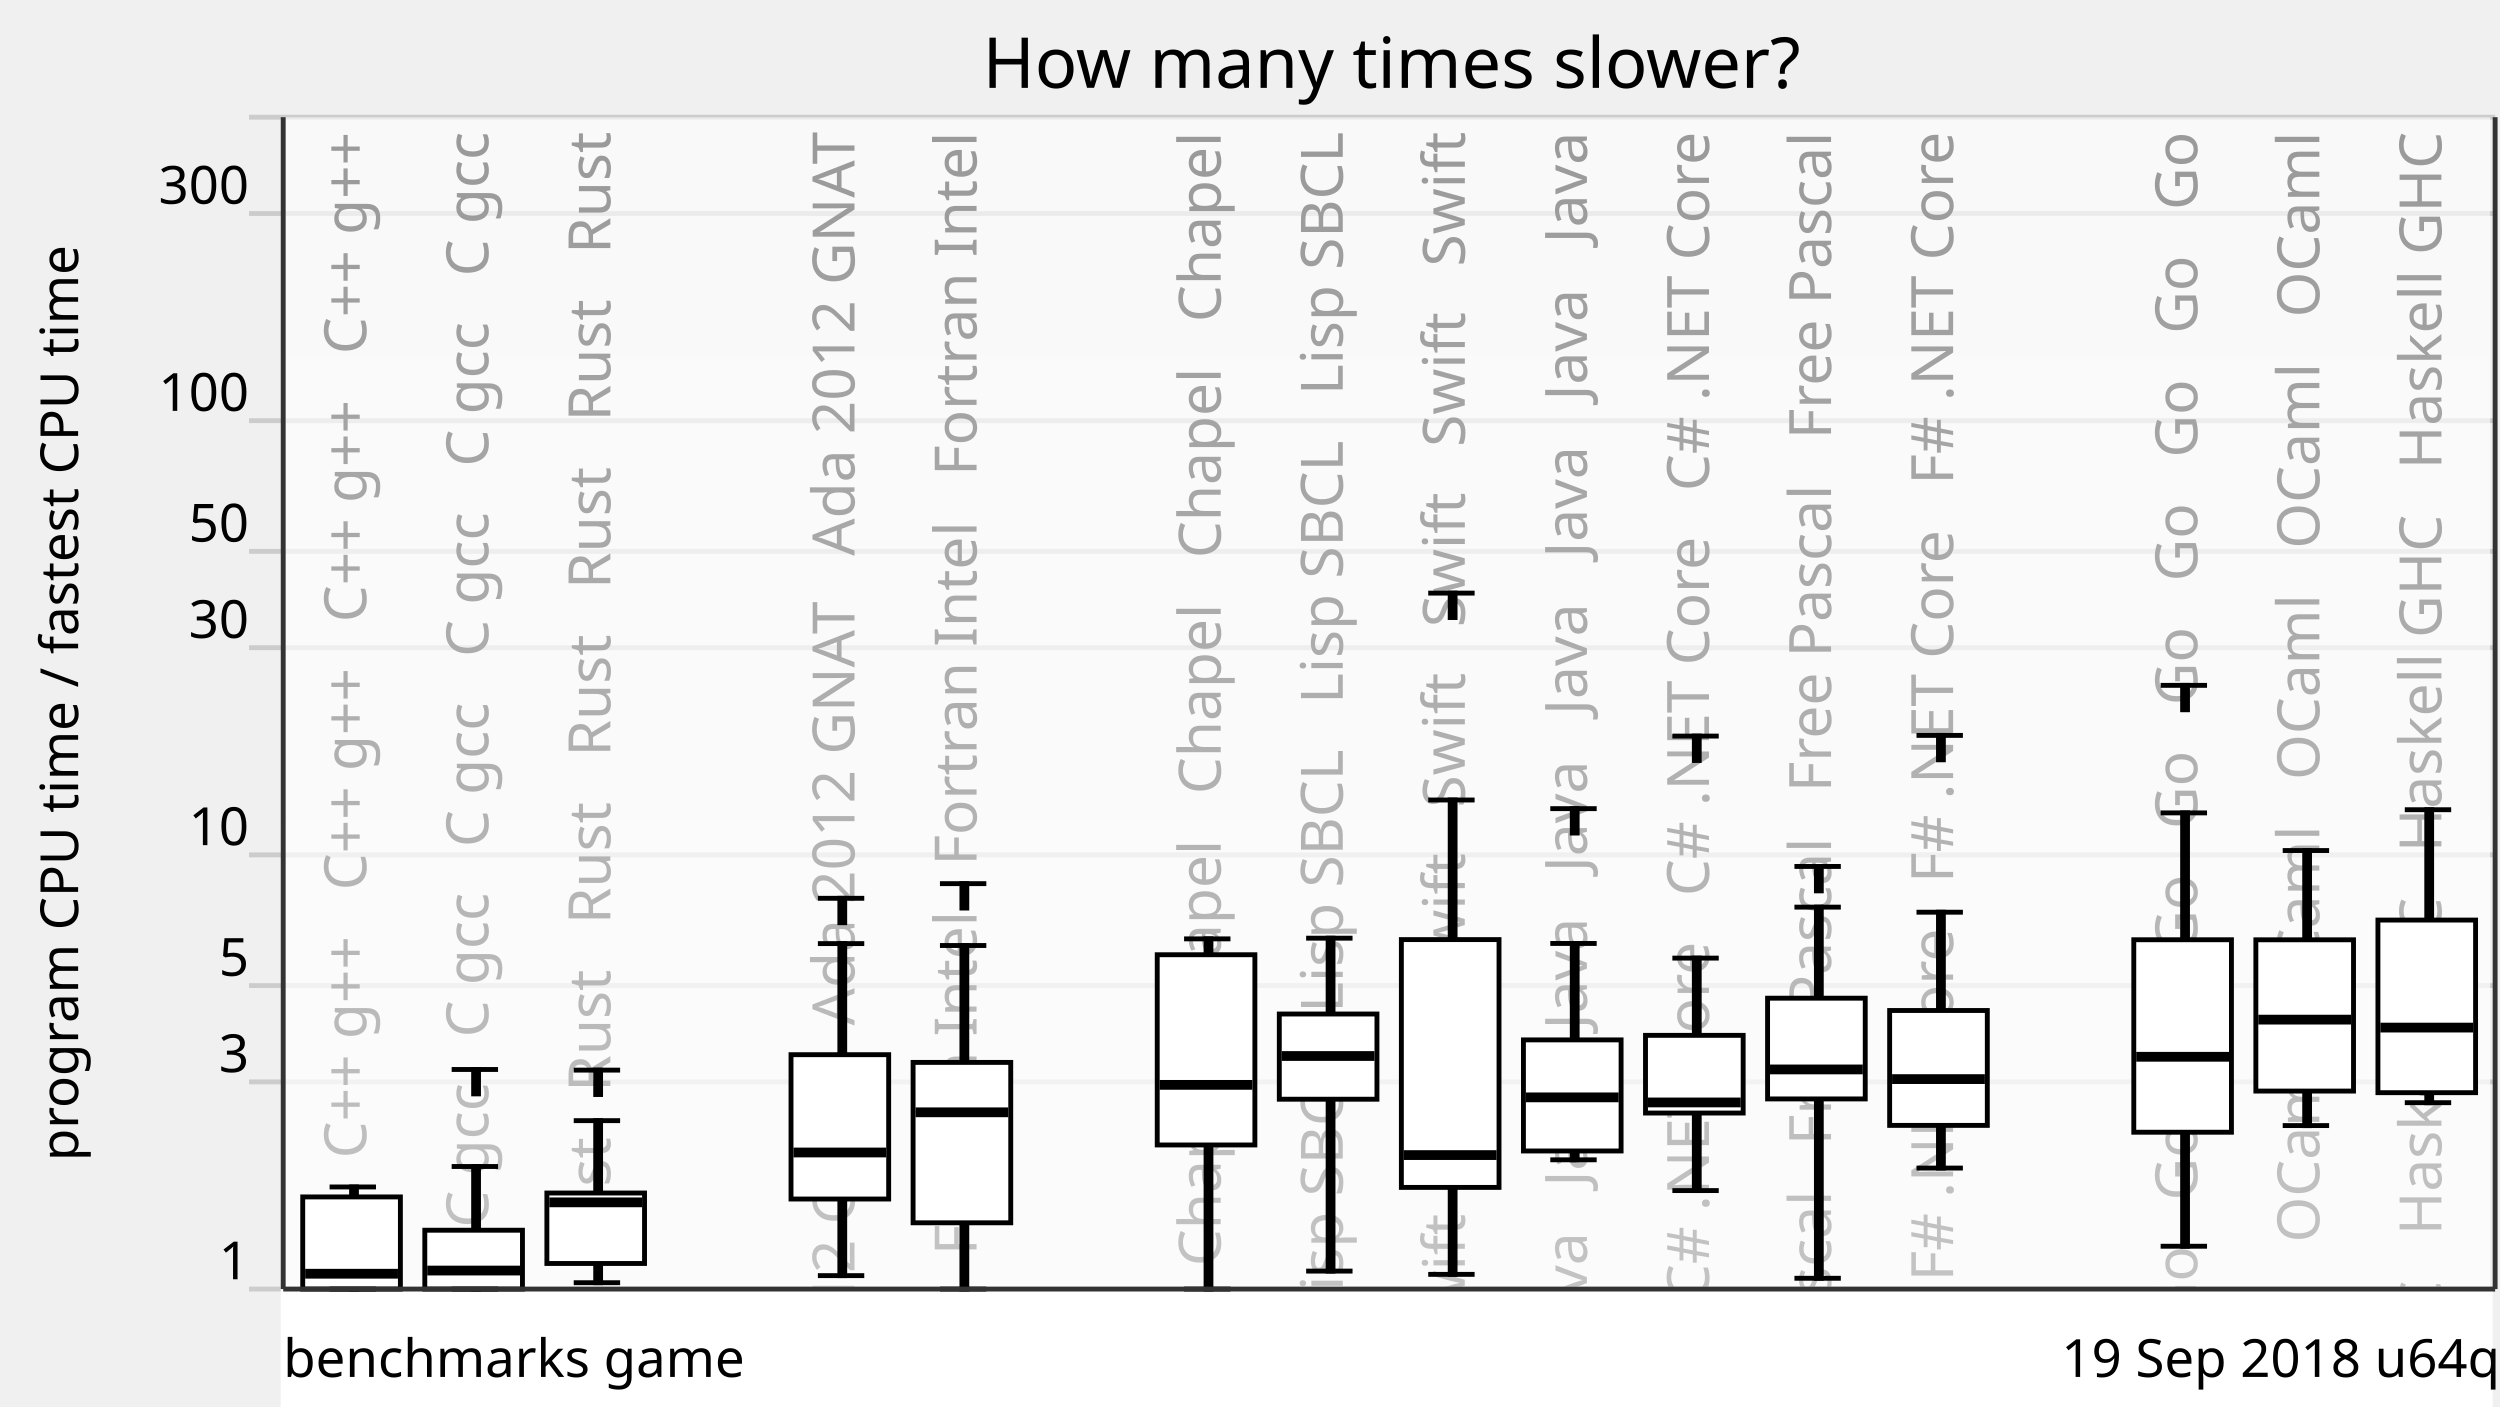
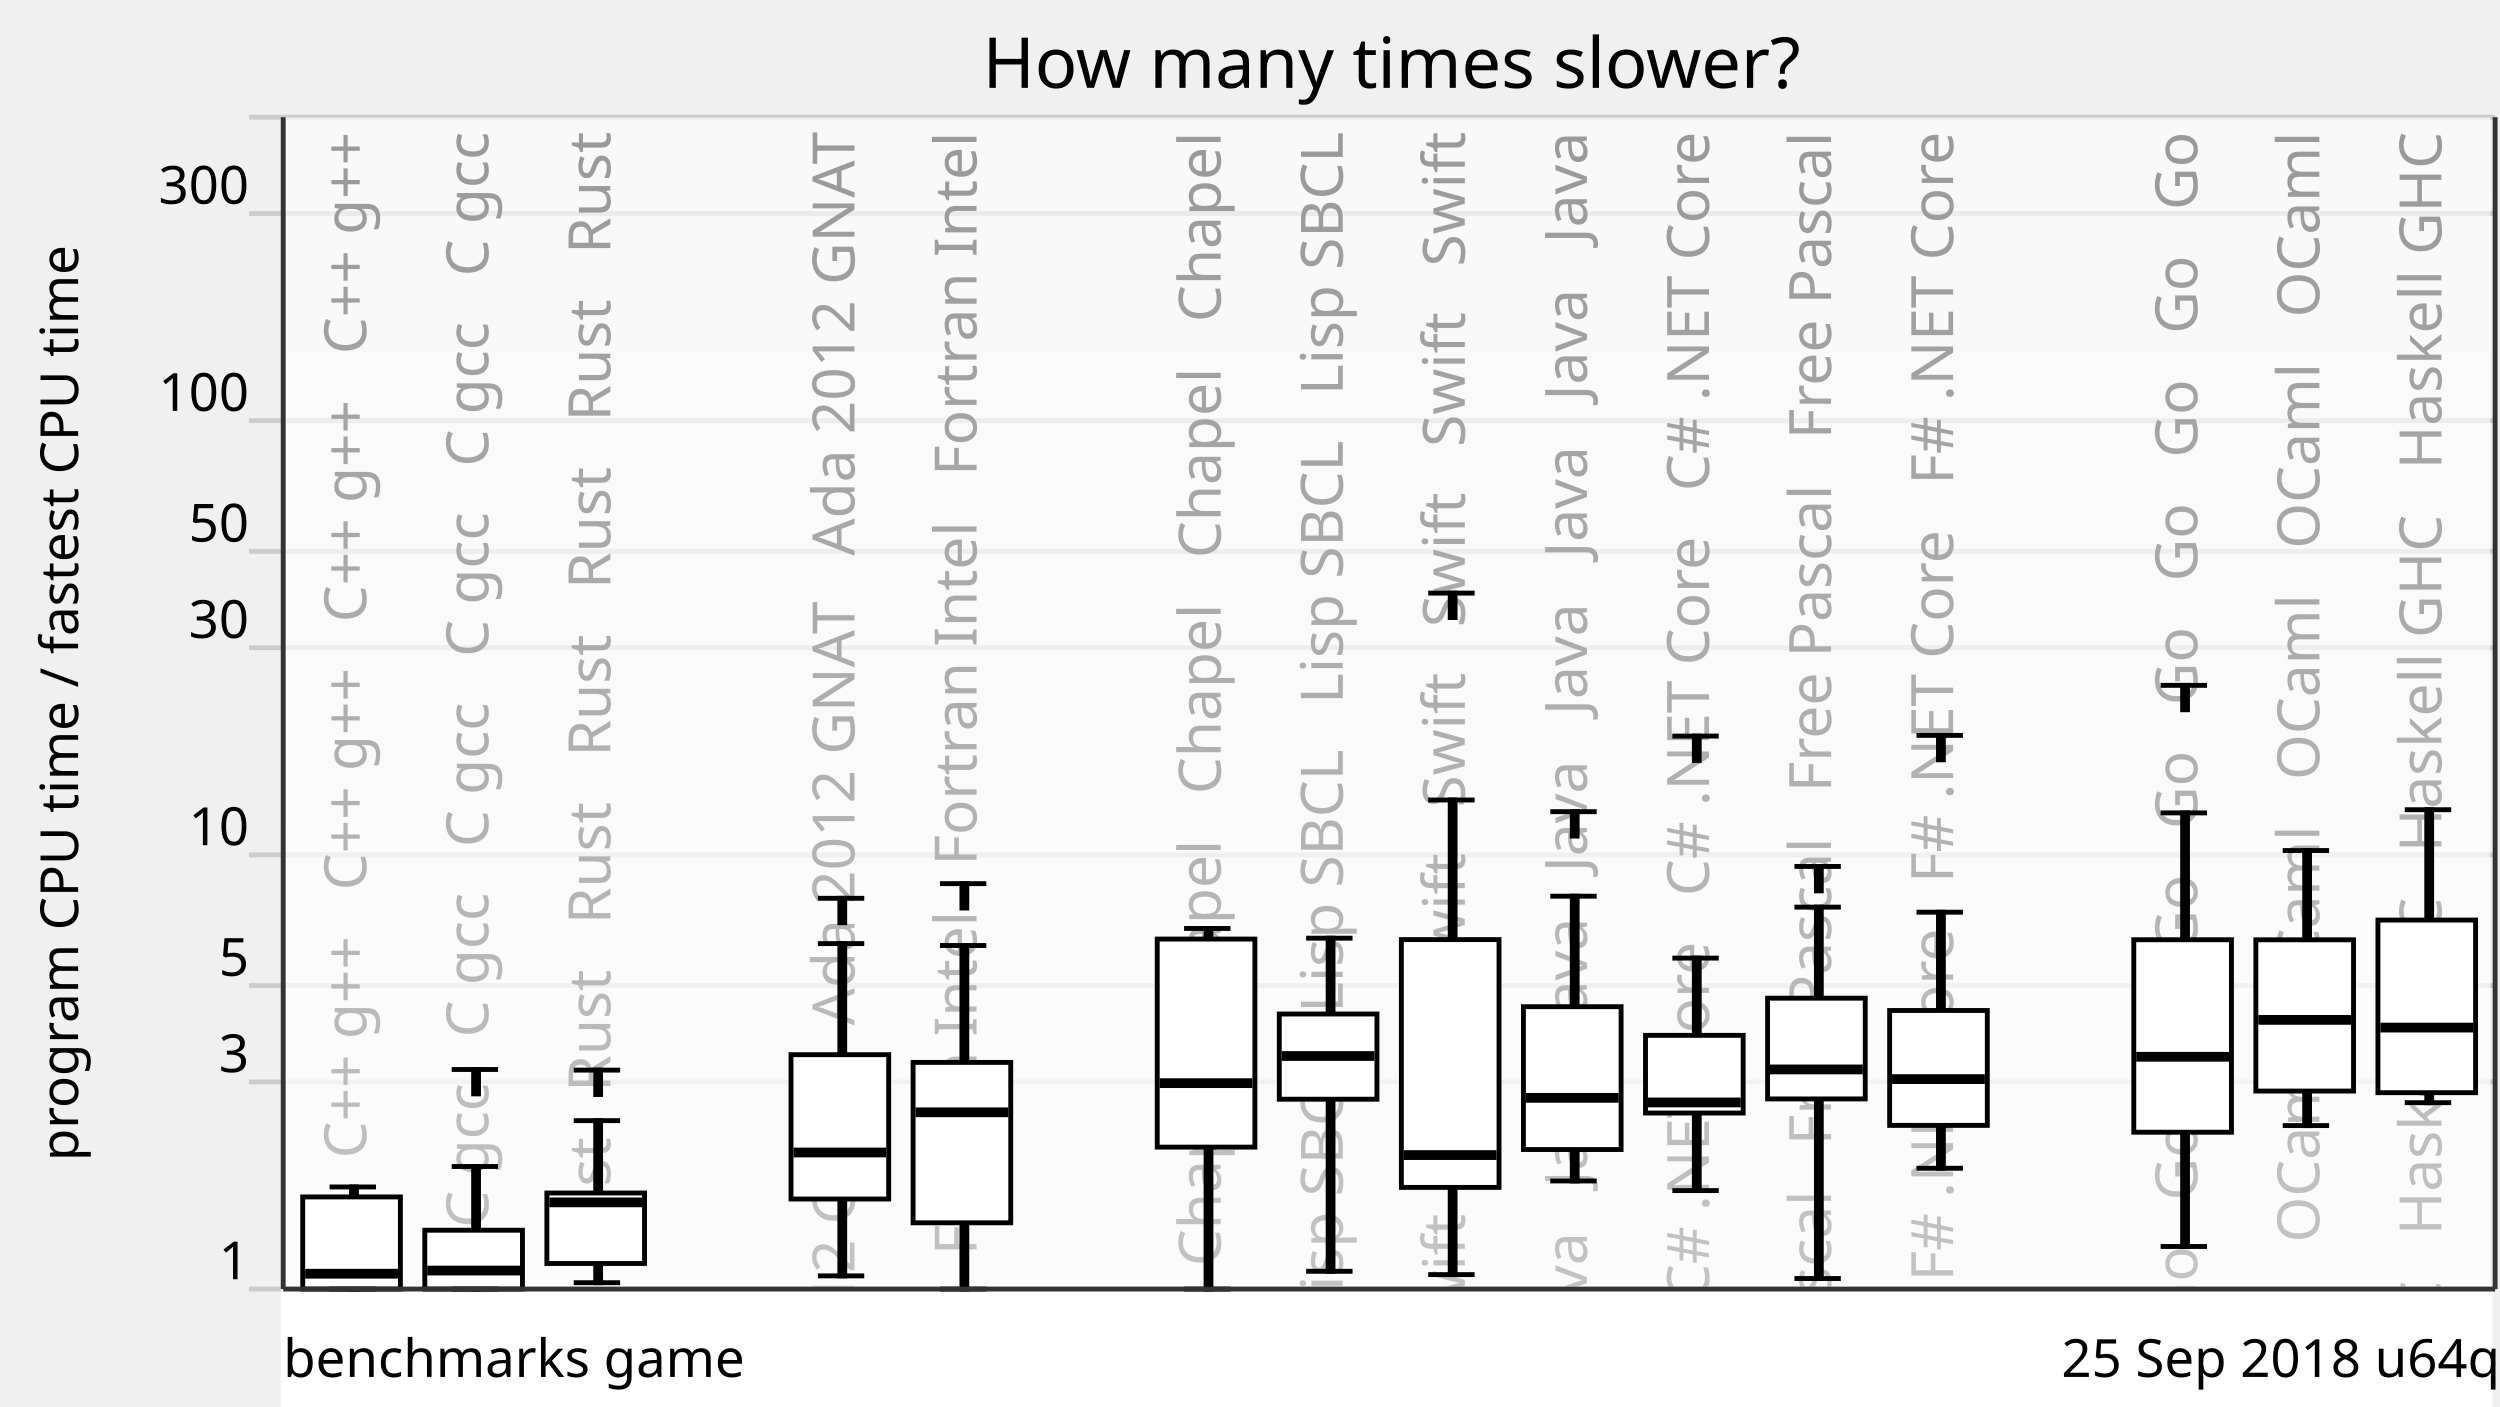
<svg xmlns="http://www.w3.org/2000/svg" xmlns:xlink="http://www.w3.org/1999/xlink" version="1.1" viewBox="0 0 512 288">
  <g style="stroke: #ccc;">
    <line x1="51" y1="264" x2="511" y2="264" />
    <line x1="51" y1="221.57" x2="511" y2="221.57" />
    <line x1="51" y1="201.85" x2="511" y2="201.85" />
    <line x1="51" y1="175.08" x2="511" y2="175.08" />
    <line x1="51" y1="132.65" x2="511" y2="132.65" />
    <line x1="51" y1="112.92" x2="511" y2="112.92" />
    <line x1="51" y1="86.15" x2="511" y2="86.15" />
    <line x1="51" y1="43.73" x2="511" y2="43.73" />
    <line x1="51" y1="24" x2="511" y2="24" />
  </g>
  <g style="text-anchor: end; font-family: Ubuntu,Verdana,sans-serif; font-size: 0.9em;">
    <text x="51" y="262">1</text>
    <text x="51" y="219.57">3</text>
    <text x="51" y="199.85">5</text>
    <text x="51" y="173.08">10</text>
    <text x="51" y="130.65">30</text>
    <text x="51" y="110.92">50</text>
    <text x="51" y="84.15">100</text>
    <text x="51" y="41.73">300</text>
    <text x="51" y="22" />
  </g>
  <defs>
    <linearGradient id="grade" x1="0" y1="0" x2="0" y2="1">
      <stop offset="0" style="stop-color: white" stop-opacity="0.6" />
      <stop offset="1" style="stop-color: white" stop-opacity="0.8" />
    </linearGradient>
    <mask id="fade">
      <rect x="58" y="24" width="452" height="288" fill="url(#grade)" />
    </mask>
    <g id="backgroundText" style="text-anchor: end; font-family: Ubuntu,Verdana,sans-serif; font-size: 1em;">
      <text x="15" y="0" transform="rotate(270,15,0)" xml:space="preserve">   C++ g++   C++ g++   C++ g++   C++ g++   C++ g++   C++ g++</text>
      <text x="40" y="0" transform="rotate(270,40,0)" xml:space="preserve">   C gcc   C gcc   C gcc   C gcc   C gcc   C gcc   C gcc</text>
      <text x="65" y="0" transform="rotate(270,65,0)" xml:space="preserve">Rust   Rust   Rust   Rust   Rust   Rust   Rust   Rust   Rust</text>
      <br />
      <b>Warning</b>:  Division by zero in <b>/home/dunham/8000-benchmarksgame/website/lib/lib_chartSVG.php</b> on line <b>289</b>
      <br />
      <br />
      <b>Warning</b>:  str_repeat() expects parameter 2 to be integer, float given in <b>/home/dunham/8000-benchmarksgame/website/lib/lib_chartSVG.php</b> on line <b>290</b>
      <br />
      <text x="90" y="0" transform="rotate(270,90,0)" xml:space="preserve" />
      <text x="115" y="0" transform="rotate(270,115,0)" xml:space="preserve">da 2012 GNAT   Ada 2012 GNAT   Ada 2012 GNAT   Ada 2012 GNAT</text>
      <text x="140" y="0" transform="rotate(270,140,0)" xml:space="preserve">ortran Intel   Fortran Intel   Fortran Intel   Fortran Intel</text>
      <br />
      <b>Warning</b>:  Division by zero in <b>/home/dunham/8000-benchmarksgame/website/lib/lib_chartSVG.php</b> on line <b>289</b>
      <br />
      <br />
      <b>Warning</b>:  str_repeat() expects parameter 2 to be integer, float given in <b>/home/dunham/8000-benchmarksgame/website/lib/lib_chartSVG.php</b> on line <b>290</b>
      <br />
      <text x="165" y="0" transform="rotate(270,165,0)" xml:space="preserve" />
      <text x="190" y="0" transform="rotate(270,190,0)" xml:space="preserve">   Chapel   Chapel   Chapel   Chapel   Chapel   Chapel</text>
      <text x="215" y="0" transform="rotate(270,215,0)" xml:space="preserve">   Lisp SBCL   Lisp SBCL   Lisp SBCL   Lisp SBCL   Lisp SBCL</text>
      <text x="240" y="0" transform="rotate(270,240,0)" xml:space="preserve">   Swift   Swift   Swift   Swift   Swift   Swift   Swift</text>
      <text x="265" y="0" transform="rotate(270,265,0)" xml:space="preserve">Java   Java   Java   Java   Java   Java   Java   Java   Java</text>
      <text x="290" y="0" transform="rotate(270,290,0)" xml:space="preserve">   C# .NET Core   C# .NET Core   C# .NET Core   C# .NET Core</text>
      <text x="315" y="0" transform="rotate(270,315,0)" xml:space="preserve">   Free Pascal   Free Pascal   Free Pascal   Free Pascal</text>
      <text x="340" y="0" transform="rotate(270,340,0)" xml:space="preserve">   F# .NET Core   F# .NET Core   F# .NET Core   F# .NET Core</text>
      <br />
      <b>Warning</b>:  Division by zero in <b>/home/dunham/8000-benchmarksgame/website/lib/lib_chartSVG.php</b> on line <b>289</b>
      <br />
      <br />
      <b>Warning</b>:  str_repeat() expects parameter 2 to be integer, float given in <b>/home/dunham/8000-benchmarksgame/website/lib/lib_chartSVG.php</b> on line <b>290</b>
      <br />
      <text x="365" y="0" transform="rotate(270,365,0)" xml:space="preserve" />
      <text x="390" y="0" transform="rotate(270,390,0)" xml:space="preserve">   Go   Go   Go   Go   Go   Go   Go   Go   Go   Go   Go   Go</text>
      <text x="415" y="0" transform="rotate(270,415,0)" xml:space="preserve">   OCaml   OCaml   OCaml   OCaml   OCaml   OCaml   OCaml</text>
      <text x="440" y="0" transform="rotate(270,440,0)" xml:space="preserve">   Haskell GHC   Haskell GHC   Haskell GHC   Haskell GHC</text>
    </g>
  </defs>
  <use x="60" y="27" xlink:href="#backgroundText" />
  <rect x="58" y="24" width="452" height="288" fill="white" mask="url(#fade)" />
  <rect x="58" y="264" width="452" height="288" style="fill: white; stroke: white;" />
  <g style="fill: black; stroke: black;">
    <rect x="72" y="243.09" width="1" height="20.91" />
    <rect x="97" y="238.9" width="1" height="25.1" />
    <rect x="122" y="229.51" width="1" height="33.19" />
    <rect x="147" y="708.61" width="1" height="0" />
-     <rect x="172" y="193.25" width="1" height="68" />
+     <rect x="172" y="193.25" width="1" height="68.05" />
    <rect x="197" y="193.64" width="1" height="70.36" />
    <rect x="222" y="708.61" width="1" height="0" />
-     <rect x="247" y="192.28" width="1" height="71.72" />
-     <rect x="272" y="192.14" width="1" height="68.18" />
-     <rect x="297" y="163.84" width="1" height="97.15" />
-     <rect x="322" y="193.22" width="1" height="44.31" />
+     <rect x="247" y="190.15" width="1" height="73.85" />
+     <rect x="272" y="192.14" width="1" height="68.23" />
+     <rect x="297" y="163.84" width="1" height="97.2" />
+     <rect x="322" y="183.54" width="1" height="58.32" />
    <rect x="347" y="196.22" width="1" height="47.61" />
-     <rect x="372" y="185.78" width="1" height="76.01" />
-     <rect x="397" y="186.82" width="1" height="52.39" />
+     <rect x="372" y="185.78" width="1" height="76.06" />
+     <rect x="397" y="186.82" width="1" height="52.44" />
    <rect x="422" y="708.61" width="1" height="0" />
-     <rect x="447" y="166.48" width="1" height="88.75" />
+     <rect x="447" y="166.48" width="1" height="88.8" />
    <rect x="472" y="174.19" width="1" height="56.34" />
    <rect x="497" y="165.83" width="1" height="60.01" />
  </g>
  <g style="fill: white; stroke: black;">
    <rect x="62" y="245.13" width="20" height="18.87" />
    <rect x="87" y="251.95" width="20" height="12.05" />
    <rect x="112" y="244.33" width="20" height="14.43" />
    <rect x="137" y="708.61" width="20" height="0" />
    <rect x="162" y="216" width="20" height="29.56" />
    <rect x="187" y="217.58" width="20" height="32.85" />
    <rect x="212" y="708.61" width="20" height="0" />
-     <rect x="237" y="195.53" width="20" height="38.96" />
+     <rect x="237" y="192.32" width="20" height="42.61" />
    <rect x="262" y="207.67" width="20" height="17.45" />
    <rect x="287" y="192.43" width="20" height="50.75" />
-     <rect x="312" y="212.97" width="20" height="22.75" />
+     <rect x="312" y="206.17" width="20" height="29.25" />
    <rect x="337" y="212.04" width="20" height="15.91" />
    <rect x="362" y="204.43" width="20" height="20.63" />
    <rect x="387" y="206.95" width="20" height="23.53" />
    <rect x="412" y="708.61" width="20" height="0" />
    <rect x="437" y="192.46" width="20" height="39.42" />
    <rect x="462" y="192.47" width="20" height="30.98" />
    <rect x="487" y="188.43" width="20" height="35.35" />
  </g>
  <g style="fill: black; stroke: black;">
    <line x1="67.5" y1="264" x2="77" y2="264" />
    <line x1="67.5" y1="243.09" x2="77" y2="243.09" />
  </g>
  <g style="fill: black; stroke: black;">
    <rect x="63" y="260.36" width="18" height="1" />
  </g>
  <g style="fill: black; stroke: black;">
    <line x1="92.5" y1="264" x2="102" y2="264" />
    <line x1="92.5" y1="238.9" x2="102" y2="238.9" />
    <line x1="92.5" y1="219.03" x2="102" y2="219.03" />
    <rect x="97" y="219.03" width="1" height="5" />
  </g>
  <g style="fill: black; stroke: black;">
    <rect x="88" y="259.71" width="18" height="1" />
  </g>
  <g style="fill: black; stroke: black;">
    <line x1="117.5" y1="262.7" x2="127" y2="262.7" />
    <line x1="117.5" y1="229.51" x2="127" y2="229.51" />
    <line x1="117.5" y1="219.16" x2="127" y2="219.16" />
    <rect x="122" y="219.16" width="1" height="5" />
  </g>
  <g style="fill: black; stroke: black;">
    <rect x="113" y="245.74" width="18" height="1" />
  </g>
  <g style="fill: black; stroke: black;">
    <line x1="142.5" y1="708.61" x2="152" y2="708.61" />
    <line x1="142.5" y1="708.61" x2="152" y2="708.61" />
  </g>
  <g style="fill: black; stroke: black;">
    <rect x="138" y="707.61" width="18" height="1" />
  </g>
  <g style="fill: black; stroke: black;">
-     <line x1="167.5" y1="261.25" x2="177" y2="261.25" />
+     <line x1="167.5" y1="261.3" x2="177" y2="261.3" />
    <line x1="167.5" y1="193.25" x2="177" y2="193.25" />
    <line x1="167.5" y1="183.97" x2="177" y2="183.97" />
    <rect x="172" y="183.97" width="1" height="5" />
  </g>
  <g style="fill: black; stroke: black;">
    <rect x="163" y="235.53" width="18" height="1" />
  </g>
  <g style="fill: black; stroke: black;">
    <line x1="192.5" y1="264" x2="202" y2="264" />
    <line x1="192.5" y1="193.64" x2="202" y2="193.64" />
    <line x1="192.5" y1="180.97" x2="202" y2="180.97" />
    <rect x="197" y="180.97" width="1" height="5" />
  </g>
  <g style="fill: black; stroke: black;">
    <rect x="188" y="227.3" width="18" height="1" />
  </g>
  <g style="fill: black; stroke: black;">
    <line x1="217.5" y1="708.61" x2="227" y2="708.61" />
    <line x1="217.5" y1="708.61" x2="227" y2="708.61" />
  </g>
  <g style="fill: black; stroke: black;">
    <rect x="213" y="707.61" width="18" height="1" />
  </g>
  <g style="fill: black; stroke: black;">
    <line x1="242.5" y1="264" x2="252" y2="264" />
-     <line x1="242.5" y1="192.28" x2="252" y2="192.28" />
-   </g>
-   <g style="fill: black; stroke: black;">
-     <rect x="238" y="221.68" width="18" height="1" />
-   </g>
-   <g style="fill: black; stroke: black;">
-     <line x1="267.5" y1="260.32" x2="277" y2="260.32" />
+     <line x1="242.5" y1="190.15" x2="252" y2="190.15" />
+   </g>
+   <g style="fill: black; stroke: black;">
+     <rect x="238" y="221.33" width="18" height="1" />
+   </g>
+   <g style="fill: black; stroke: black;">
+     <line x1="267.5" y1="260.36" x2="277" y2="260.36" />
    <line x1="267.5" y1="192.14" x2="277" y2="192.14" />
  </g>
  <g style="fill: black; stroke: black;">
    <rect x="263" y="215.77" width="18" height="1" />
  </g>
  <g style="fill: black; stroke: black;">
-     <line x1="292.5" y1="260.99" x2="302" y2="260.99" />
+     <line x1="292.5" y1="261.04" x2="302" y2="261.04" />
    <line x1="292.5" y1="163.84" x2="302" y2="163.84" />
    <line x1="292.5" y1="121.47" x2="302" y2="121.47" />
    <rect x="297" y="121.47" width="1" height="5" />
  </g>
  <g style="fill: black; stroke: black;">
    <rect x="288" y="236.06" width="18" height="1" />
  </g>
  <g style="fill: black; stroke: black;">
-     <line x1="317.5" y1="237.53" x2="327" y2="237.53" />
-     <line x1="317.5" y1="193.22" x2="327" y2="193.22" />
-     <line x1="317.5" y1="165.61" x2="327" y2="165.61" />
-     <rect x="322" y="165.61" width="1" height="5" />
-   </g>
-   <g style="fill: black; stroke: black;">
-     <rect x="313" y="224.24" width="18" height="1" />
+     <line x1="317.5" y1="241.86" x2="327" y2="241.86" />
+     <line x1="317.5" y1="183.54" x2="327" y2="183.54" />
+     <line x1="317.5" y1="166.23" x2="327" y2="166.23" />
+     <rect x="322" y="166.23" width="1" height="5" />
+   </g>
+   <g style="fill: black; stroke: black;">
+     <rect x="313" y="224.34" width="18" height="1" />
  </g>
  <g style="fill: black; stroke: black;">
    <line x1="342.5" y1="243.83" x2="352" y2="243.83" />
    <line x1="342.5" y1="196.22" x2="352" y2="196.22" />
    <line x1="342.5" y1="150.75" x2="352" y2="150.75" />
    <rect x="347" y="150.75" width="1" height="5" />
  </g>
  <g style="fill: black; stroke: black;">
    <rect x="338" y="225.28" width="18" height="1" />
  </g>
  <g style="fill: black; stroke: black;">
-     <line x1="367.5" y1="261.79" x2="377" y2="261.79" />
+     <line x1="367.5" y1="261.84" x2="377" y2="261.84" />
    <line x1="367.5" y1="185.78" x2="377" y2="185.78" />
    <line x1="367.5" y1="177.45" x2="377" y2="177.45" />
    <rect x="372" y="177.45" width="1" height="5" />
  </g>
  <g style="fill: black; stroke: black;">
    <rect x="363" y="218.52" width="18" height="1" />
  </g>
  <g style="fill: black; stroke: black;">
-     <line x1="392.5" y1="239.22" x2="402" y2="239.22" />
+     <line x1="392.5" y1="239.26" x2="402" y2="239.26" />
    <line x1="392.5" y1="186.82" x2="402" y2="186.82" />
    <line x1="392.5" y1="150.61" x2="402" y2="150.61" />
    <rect x="397" y="150.61" width="1" height="5" />
  </g>
  <g style="fill: black; stroke: black;">
    <rect x="388" y="220.5" width="18" height="1" />
  </g>
  <g style="fill: black; stroke: black;">
    <line x1="417.5" y1="708.61" x2="427" y2="708.61" />
    <line x1="417.5" y1="708.61" x2="427" y2="708.61" />
  </g>
  <g style="fill: black; stroke: black;">
    <rect x="413" y="707.61" width="18" height="1" />
  </g>
  <g style="fill: black; stroke: black;">
-     <line x1="442.5" y1="255.23" x2="452" y2="255.23" />
+     <line x1="442.5" y1="255.28" x2="452" y2="255.28" />
    <line x1="442.5" y1="166.48" x2="452" y2="166.48" />
    <line x1="442.5" y1="140.36" x2="452" y2="140.36" />
    <rect x="447" y="140.36" width="1" height="5" />
  </g>
  <g style="fill: black; stroke: black;">
    <rect x="438" y="215.93" width="18" height="1" />
  </g>
  <g style="fill: black; stroke: black;">
    <line x1="467.5" y1="230.52" x2="477" y2="230.52" />
    <line x1="467.5" y1="174.19" x2="477" y2="174.19" />
  </g>
  <g style="fill: black; stroke: black;">
-     <rect x="463" y="208.32" width="18" height="1" />
+     <rect x="463" y="208.37" width="18" height="1" />
  </g>
  <g style="fill: black; stroke: black;">
    <line x1="492.5" y1="225.83" x2="502" y2="225.83" />
    <line x1="492.5" y1="165.83" x2="502" y2="165.83" />
  </g>
  <g style="fill: black; stroke: black;">
    <rect x="488" y="209.95" width="18" height="1" />
  </g>
  <g style="text-anchor: end; font-family: Ubuntu,Verdana,sans-serif; font-size: 0.9em;">
-     <text x="512" y="282">19 Sep 2018 u64q</text>
+     <text x="512" y="282">25 Sep 2018 u64q</text>
    <text x="58" y="282" style="text-anchor: start;">benchmarks game</text>
  </g>
  <text x="16" y="144" transform="rotate(270,16,144)" style="text-anchor: middle; font-family: Ubuntu,Verdana,sans-serif; font-size: 0.9em;">program CPU time / fastest CPU time</text>
  <text x="285" y="18" style="text-anchor: middle; font-family: Ubuntu,Verdana,sans-serif; font-size: 1.2em;">How many times slower?</text>
  <g style="stroke: #333;">
    <line x1="58" y1="24" x2="58" y2="264" />
    <line x1="511" y1="24" x2="511" y2="264" />
    <line x1="58" y1="264" x2="511" y2="264" />
  </g>
</svg>
